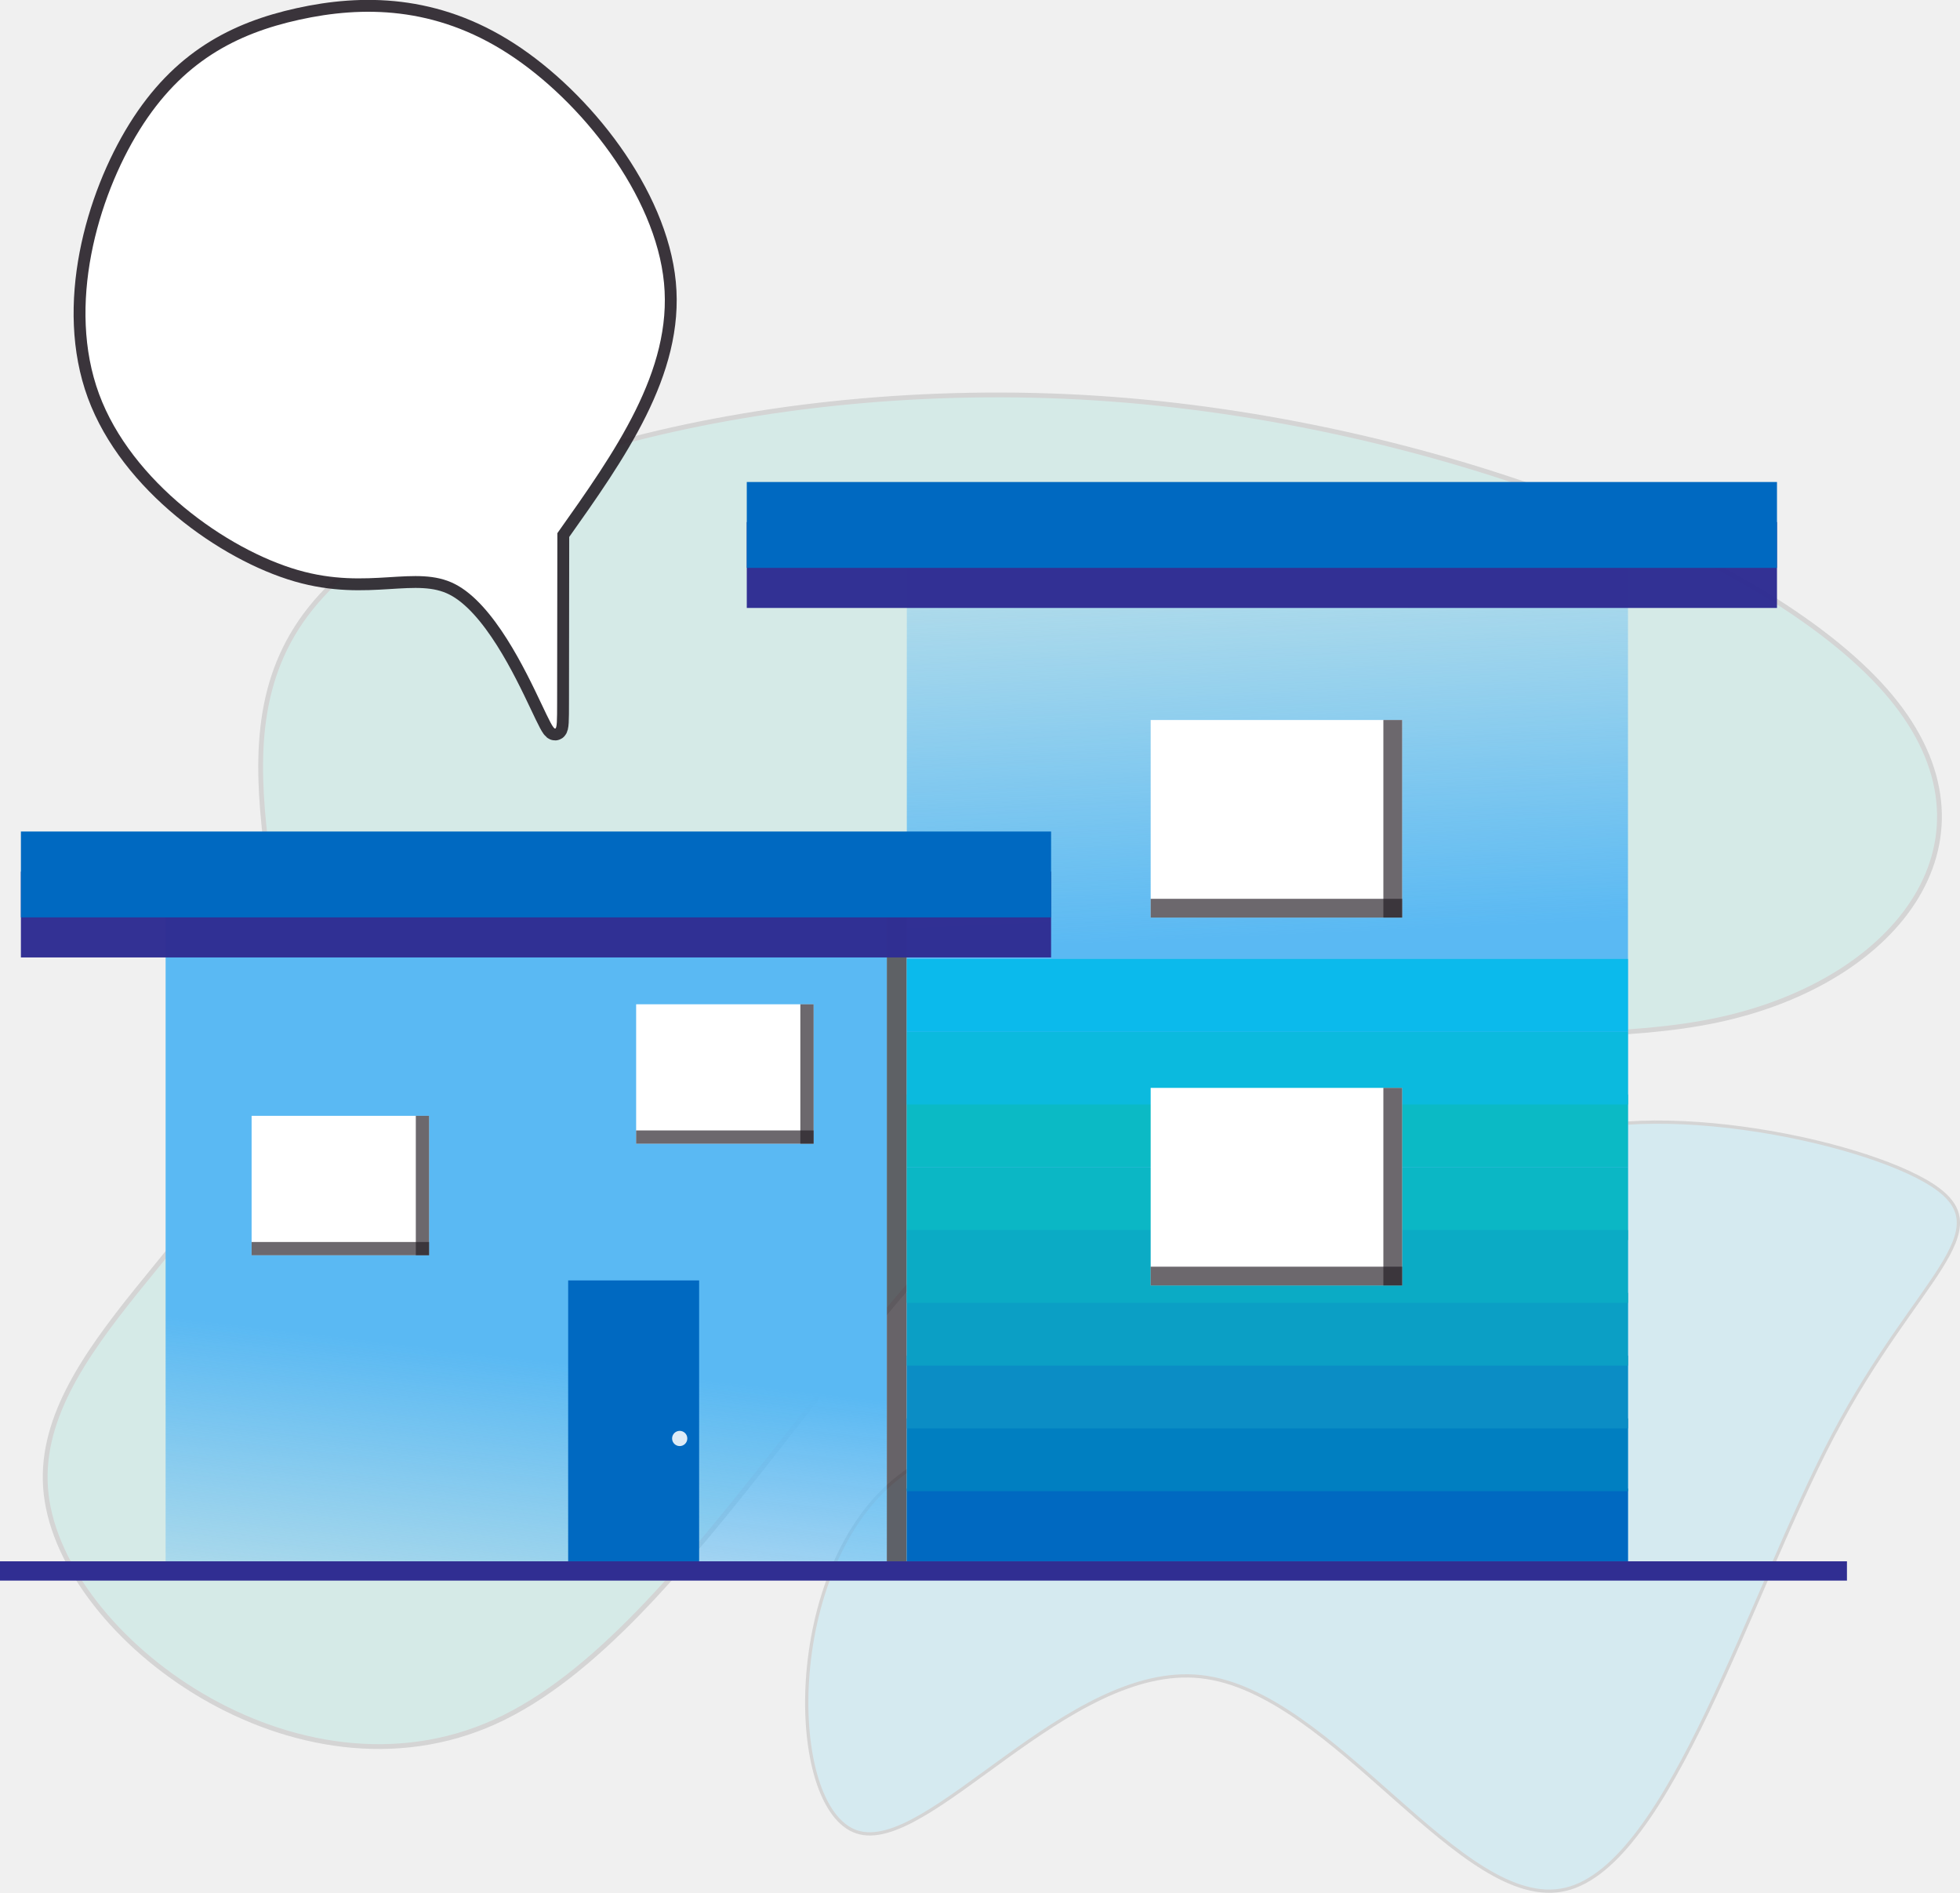
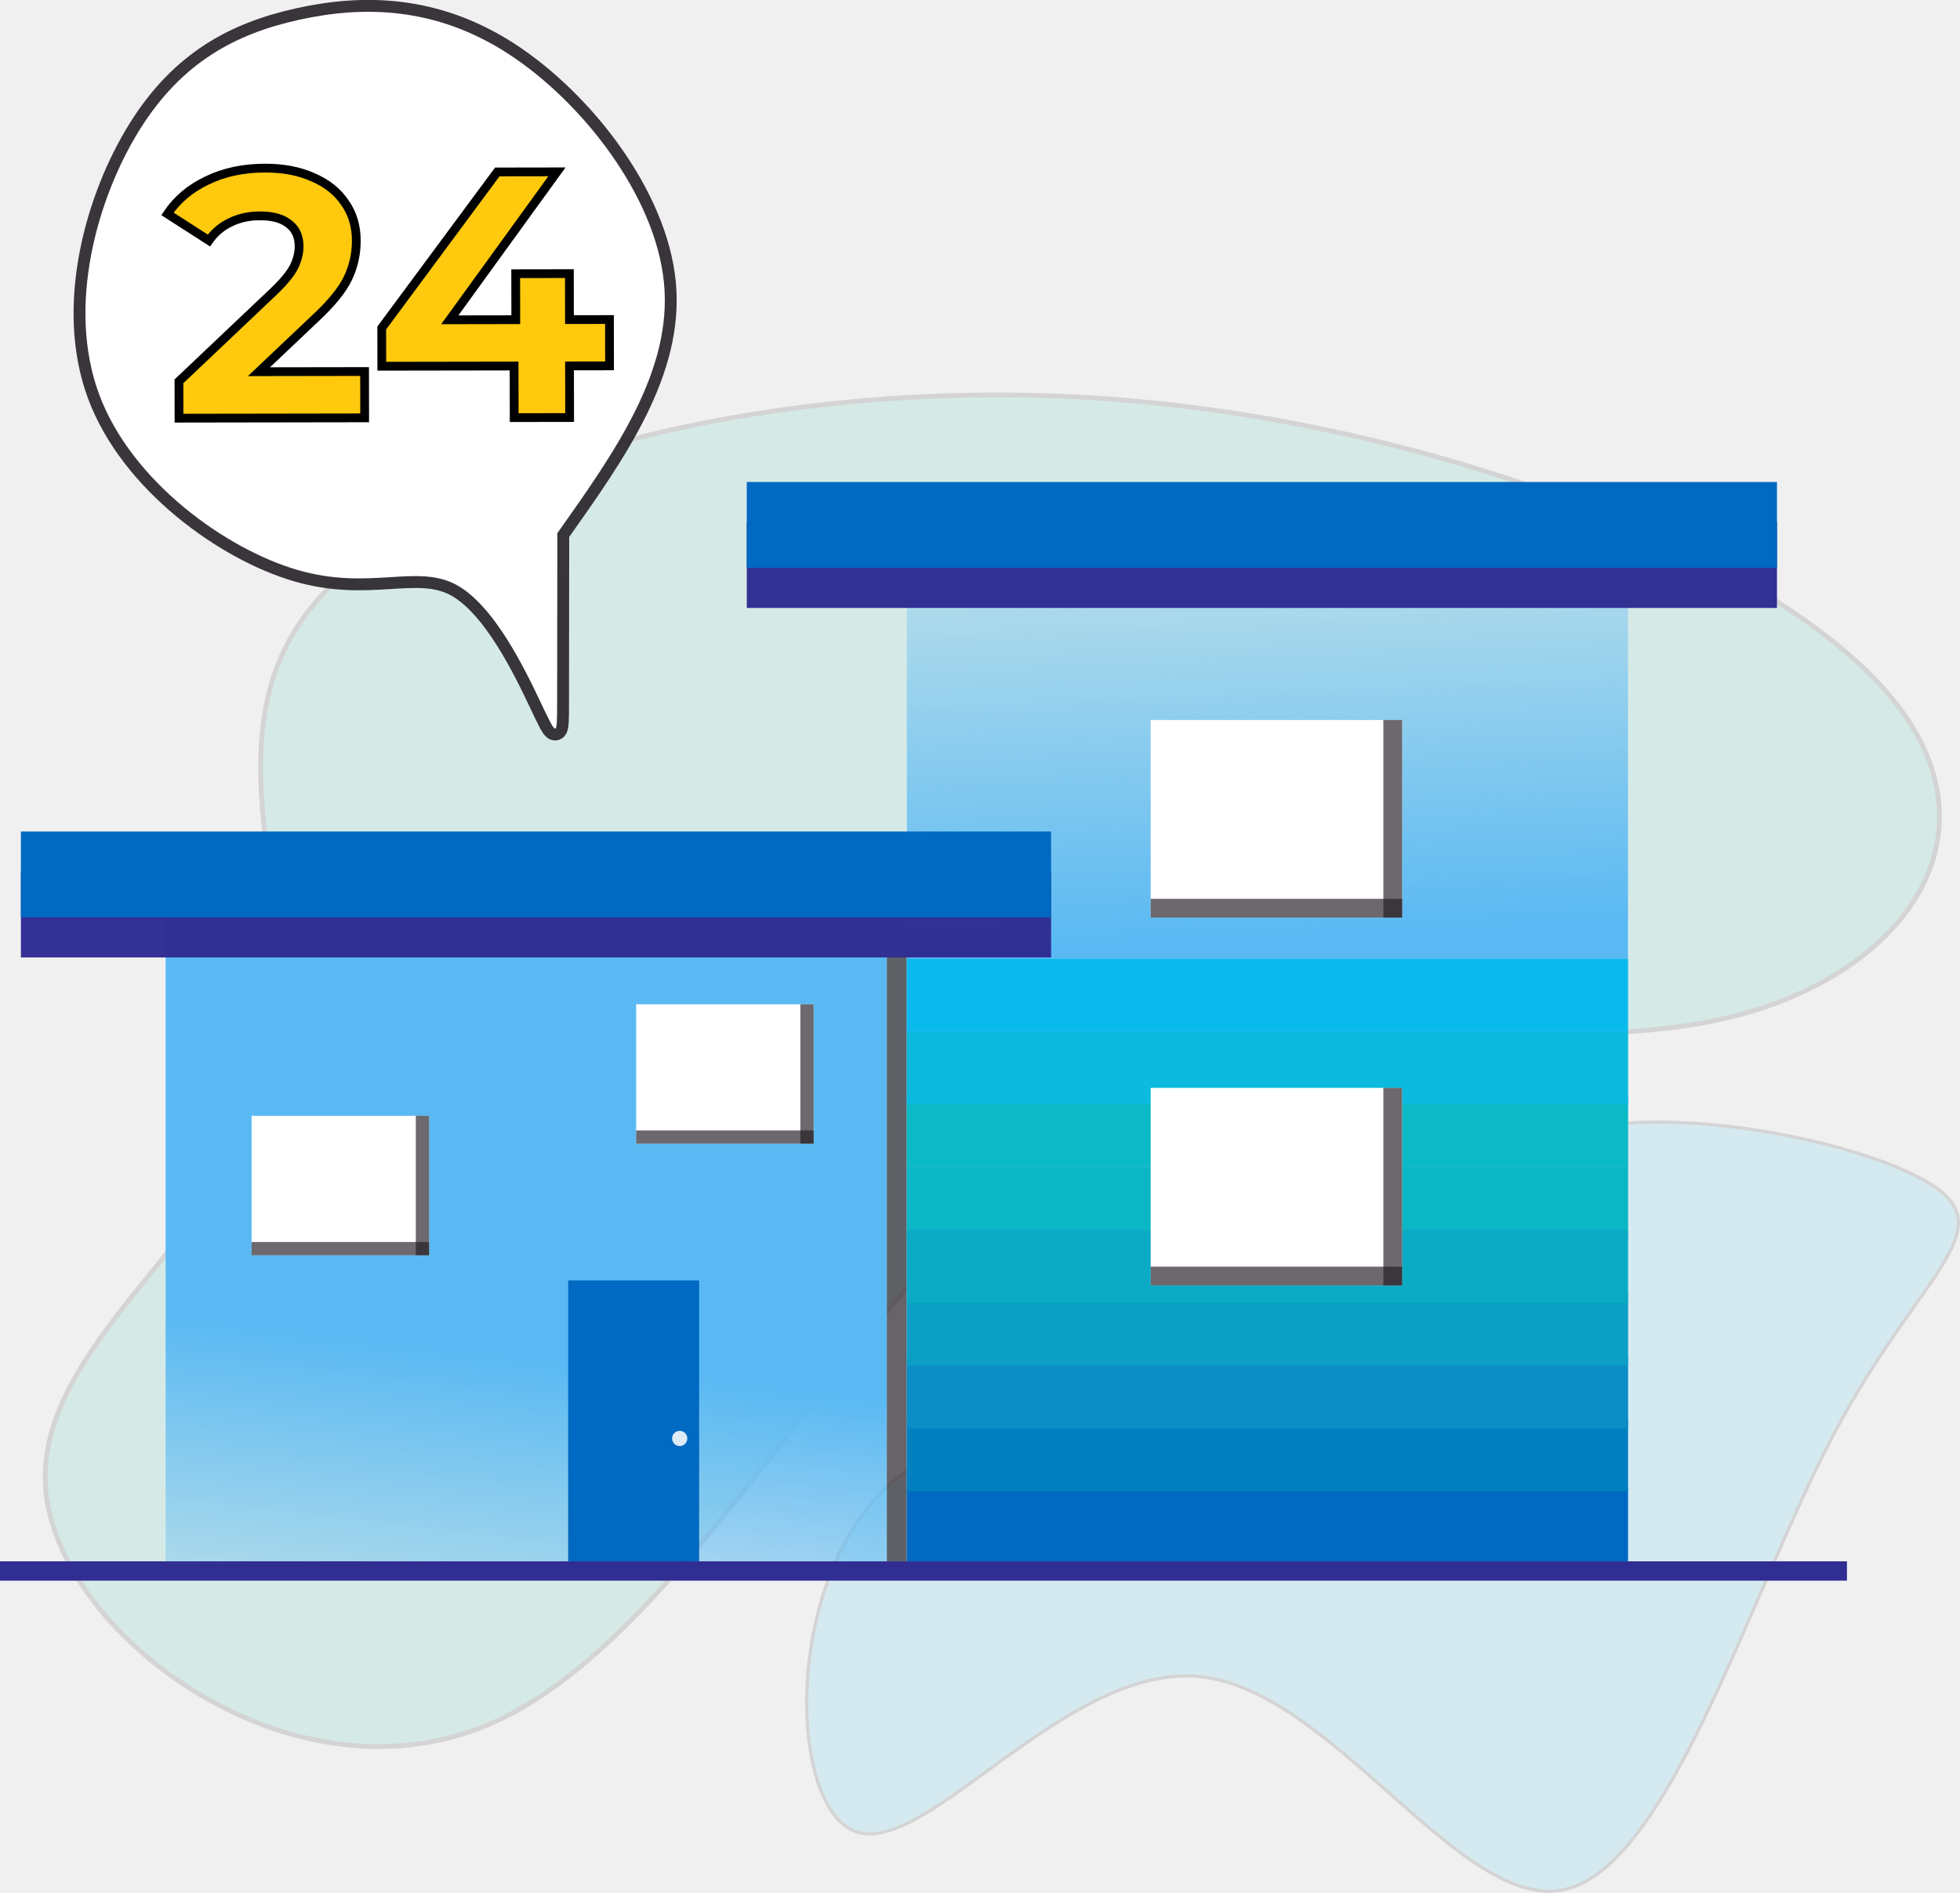
- <svg xmlns="http://www.w3.org/2000/svg" xmlns:xlink="http://www.w3.org/1999/xlink" width="108.485mm" height="104.742mm" viewBox="0 0 108.485 104.742" version="1.1" id="svg4524">
-   <defs id="defs4518">
-     <linearGradient xlink:href="#linearGradient9432" id="linearGradient8750" gradientUnits="userSpaceOnUse" x1="275.844" y1="274.1" x2="273.522" y2="293.858" />
+ <svg xmlns="http://www.w3.org/2000/svg" xmlns:xlink="http://www.w3.org/1999/xlink" width="68.816mm" height="66.442mm" viewBox="0 0 68.816 66.442" version="1.1" id="svg11760">
+   <defs id="defs11754">
+     <linearGradient xlink:href="#linearGradient9432" id="linearGradient9434-3" x1="275.844" y1="274.1" x2="273.522" y2="293.858" gradientUnits="userSpaceOnUse" />
    <linearGradient id="linearGradient9432">
      <stop style="stop-color:#5ab9f3;stop-opacity:1;" offset="0" id="stop9428" />
      <stop style="stop-color:#5ab9f3;stop-opacity:0;" offset="1" id="stop9430" />
    </linearGradient>
-     <linearGradient xlink:href="#linearGradient9432" id="linearGradient8752" gradientUnits="userSpaceOnUse" gradientTransform="translate(101.5208,3.033135)" x1="219.108" y1="249.483" x2="217.973" y2="222.698" />
+     <linearGradient xlink:href="#linearGradient9432" id="linearGradient9670" gradientUnits="userSpaceOnUse" gradientTransform="translate(101.5208,3.033135)" x1="219.108" y1="249.483" x2="217.973" y2="222.698" />
  </defs>
-   <g id="layer1" transform="translate(-51.84618,-90.79259)">
-     <g id="g9468-7-0" transform="matrix(1.047616,0,0,1.047616,-214.5611,-121.9364)">
-       <path id="path9376-6-83" d="m 268.659,260.219 c 2.249,-7.957 -3.809,-17.695 2.051,-25.026 5.86,-7.331 23.638,-12.256 41.504,-11.105 17.866,1.15 35.821,8.375 41.981,15.781 6.16,7.406 0.524,14.994 -9.109,17.064 -9.633,2.07 -23.262,-1.379 -34.395,6.189 -11.133,7.568 -19.768,26.153 -30.252,30.89 -10.484,4.737 -22.815,-4.373 -23.701,-12.017 -0.887,-7.643 9.671,-13.819 11.921,-21.776 z" style="opacity:0.118;fill:#0bbaa3;fill-opacity:1;stroke:#000000;stroke-width:0.253px;stroke-linecap:butt;stroke-linejoin:miter;stroke-opacity:1" />
-       <path id="path9376-2-3-4" d="m 351.161,278.856 c -4.408,8.37 -8.658,22.71 -14.148,24.001 -5.489,1.292 -12.218,-10.464 -19.268,-11.232 -7.05,-0.768 -14.422,9.45 -18.182,8.198 -3.761,-1.251 -3.91,-13.973 2.203,-18.732 6.113,-4.759 18.488,-1.556 23.979,-4.027 5.491,-2.47 4.098,-10.614 9.443,-13.456 5.345,-2.843 17.428,-0.384 21.187,2.046 3.759,2.43 -0.805,4.832 -5.213,13.202 z" style="opacity:0.118;fill:#0bbaec;fill-opacity:1;stroke:#000000;stroke-width:0.172px;stroke-linecap:butt;stroke-linejoin:miter;stroke-opacity:1" />
-       <rect transform="rotate(90)" y="-302.209" x="249.765" height="1.058" width="35.767" id="rect8326-1-8-6-5-4" style="opacity:1;fill:#231d24;fill-opacity:0.667;fill-rule:nonzero;stroke:none;stroke-width:0.077;stroke-linecap:round;stroke-linejoin:round;stroke-miterlimit:1.7;stroke-dasharray:1.842, 0.077;stroke-dashoffset:0;stroke-opacity:1;paint-order:stroke fill markers" />
-       <rect y="247.43" x="263.049" height="38.102" width="38.102" id="rect8198-9-6-4-4" style="opacity:1;fill:url(#linearGradient8750);fill-opacity:1;fill-rule:nonzero;stroke:none;stroke-width:1.521;stroke-linecap:round;stroke-linejoin:round;stroke-miterlimit:1.7;stroke-dasharray:36.495, 1.521;stroke-dashoffset:0;stroke-opacity:1;paint-order:stroke fill markers" />
-       <rect y="270.694" x="284.317" height="14.856" width="6.919" id="rect8198-1-1-7-9-3" style="opacity:1;fill:#0069c1;fill-opacity:1;fill-rule:nonzero;stroke:none;stroke-width:0.405;stroke-linecap:round;stroke-linejoin:round;stroke-miterlimit:1.7;stroke-dasharray:9.711, 0.405;stroke-dashoffset:0;stroke-opacity:1;paint-order:stroke fill markers" />
-       <circle r="0.402" cy="279.043" cx="290.21" id="path8330-2-6-7-0" style="opacity:0.88;fill:#ffffff;fill-opacity:0.984;fill-rule:nonzero;stroke:none;stroke-width:0.754;stroke-linecap:round;stroke-linejoin:round;stroke-miterlimit:1.7;stroke-dasharray:none;stroke-dashoffset:0;stroke-opacity:0.882;paint-order:stroke fill markers" />
-       <rect transform="rotate(-90)" y="287.908" x="-263.472" height="9.376" width="7.364" id="rect8198-1-9-2-9-7-6-80" style="opacity:1;fill:#ffffff;fill-opacity:1;fill-rule:nonzero;stroke:none;stroke-width:0.5;stroke-linecap:round;stroke-linejoin:round;stroke-miterlimit:1.7;stroke-dasharray:none;stroke-dashoffset:0;stroke-opacity:0.984;paint-order:fill markers stroke" />
-       <rect transform="rotate(-90)" y="267.592" x="-269.364" height="9.376" width="7.364" id="rect8198-1-9-4-5-9-6" style="opacity:1;fill:#ffffff;fill-opacity:1;fill-rule:nonzero;stroke:none;stroke-width:0.5;stroke-linecap:round;stroke-linejoin:round;stroke-miterlimit:1.7;stroke-dasharray:none;stroke-dashoffset:0;stroke-opacity:0.984;paint-order:fill markers stroke" />
-       <rect y="268.665" x="267.592" height="0.7" width="9.376" id="rect8326-1-9-4-3-2" style="opacity:1;fill:#231d24;fill-opacity:0.667;fill-rule:nonzero;stroke:none;stroke-width:0.032;stroke-linecap:round;stroke-linejoin:round;stroke-miterlimit:1.7;stroke-dasharray:0.767, 0.032;stroke-dashoffset:0;stroke-opacity:1;paint-order:stroke fill markers" />
-       <rect y="262.772" x="287.908" height="0.7" width="9.376" id="rect8326-1-9-2-3-7-1" style="opacity:1;fill:#231d24;fill-opacity:0.667;fill-rule:nonzero;stroke:none;stroke-width:0.032;stroke-linecap:round;stroke-linejoin:round;stroke-miterlimit:1.7;stroke-dasharray:0.767, 0.032;stroke-dashoffset:0;stroke-opacity:1;paint-order:stroke fill markers" />
-       <rect transform="rotate(90)" y="-297.284" x="256.108" height="0.7" width="7.364" id="rect8326-1-9-1-43-6-9" style="opacity:1;fill:#231d24;fill-opacity:0.667;fill-rule:nonzero;stroke:none;stroke-width:0.028;stroke-linecap:round;stroke-linejoin:round;stroke-miterlimit:1.7;stroke-dasharray:0.68, 0.028;stroke-dashoffset:0;stroke-opacity:1;paint-order:stroke fill markers" />
-       <rect transform="rotate(90)" y="-276.968" x="262" height="0.7" width="7.364" id="rect8326-1-9-1-4-1-8-1" style="opacity:1;fill:#231d24;fill-opacity:0.667;fill-rule:nonzero;stroke:none;stroke-width:0.028;stroke-linecap:round;stroke-linejoin:round;stroke-miterlimit:1.7;stroke-dasharray:0.68, 0.028;stroke-dashoffset:0;stroke-opacity:1;paint-order:stroke fill markers" />
-       <rect y="232.621" x="302.209" height="52.911" width="38.102" id="rect8198-9-6-0-9-9" style="opacity:1;fill:url(#linearGradient8752);fill-opacity:1;fill-rule:nonzero;stroke:none;stroke-width:1.792;stroke-linecap:round;stroke-linejoin:round;stroke-miterlimit:1.7;stroke-dasharray:43.007, 1.792;stroke-dashoffset:0;stroke-opacity:1;paint-order:stroke fill markers" />
-       <rect y="230.637" x="293.754" height="4.536" width="54.429" id="rect8326-1-81-5-5-4-1" style="opacity:1;fill:#302e92;fill-opacity:0.984;fill-rule:nonzero;stroke:none;stroke-width:0.196;stroke-linecap:round;stroke-linejoin:round;stroke-miterlimit:1.7;stroke-dasharray:4.704, 0.196;stroke-dashoffset:0;stroke-opacity:1;paint-order:stroke fill markers" />
-       <rect y="228.52" x="293.754" height="4.536" width="54.429" id="rect8326-1-2-6-4-2" style="opacity:1;fill:#0069c1;fill-opacity:1;fill-rule:nonzero;stroke:none;stroke-width:0.196;stroke-linecap:round;stroke-linejoin:round;stroke-miterlimit:1.7;stroke-dasharray:4.704, 0.196;stroke-dashoffset:0;stroke-opacity:1;paint-order:stroke fill markers" />
-       <rect transform="rotate(-90)" y="315.093" x="-251.528" height="13.287" width="10.436" id="rect8198-1-9-2-9-7-3-7-8" style="opacity:1;fill:#ffffff;fill-opacity:1;fill-rule:nonzero;stroke:none;stroke-width:0.709;stroke-linecap:round;stroke-linejoin:round;stroke-miterlimit:1.7;stroke-dasharray:none;stroke-dashoffset:0;stroke-opacity:0.984;paint-order:fill markers stroke" />
-       <rect y="250.537" x="315.093" height="0.992" width="13.287" id="rect8326-1-9-2-3-5-5-1" style="opacity:1;fill:#231d24;fill-opacity:0.667;fill-rule:nonzero;stroke:none;stroke-width:0.045;stroke-linecap:round;stroke-linejoin:round;stroke-miterlimit:1.7;stroke-dasharray:1.087, 0.045;stroke-dashoffset:0;stroke-opacity:1;paint-order:stroke fill markers" />
-       <rect transform="rotate(90)" y="-328.379" x="241.092" height="0.992" width="10.436" id="rect8326-1-9-1-43-5-6-6" style="opacity:1;fill:#231d24;fill-opacity:0.667;fill-rule:nonzero;stroke:none;stroke-width:0.04;stroke-linecap:round;stroke-linejoin:round;stroke-miterlimit:1.7;stroke-dasharray:0.963, 0.04;stroke-dashoffset:0;stroke-opacity:1;paint-order:stroke fill markers" />
-       <rect y="249.098" x="255.403" height="4.536" width="54.429" id="rect8326-1-81-5-52-9" style="opacity:1;fill:#302e92;fill-opacity:0.984;fill-rule:nonzero;stroke:none;stroke-width:0.196;stroke-linecap:round;stroke-linejoin:round;stroke-miterlimit:1.7;stroke-dasharray:4.704, 0.196;stroke-dashoffset:0;stroke-opacity:1;paint-order:stroke fill markers" />
-       <rect y="246.982" x="255.403" height="4.536" width="54.429" id="rect8326-1-2-7-9" style="opacity:1;fill:#0069c1;fill-opacity:1;fill-rule:nonzero;stroke:none;stroke-width:0.196;stroke-linecap:round;stroke-linejoin:round;stroke-miterlimit:1.7;stroke-dasharray:4.704, 0.196;stroke-dashoffset:0;stroke-opacity:1;paint-order:stroke fill markers" />
-       <rect y="281.687" x="302.209" height="3.845" width="38.102" id="rect8198-9-6-0-6-1-3" style="opacity:1;fill:#0069c1;fill-opacity:1;fill-rule:nonzero;stroke:none;stroke-width:0.483;stroke-linecap:round;stroke-linejoin:round;stroke-miterlimit:1.7;stroke-dasharray:11.594, 0.483;stroke-dashoffset:0;stroke-opacity:1;paint-order:stroke fill markers" />
-       <rect y="277.983" x="302.209" height="3.845" width="38.102" id="rect8198-9-6-0-6-9-8-5" style="opacity:1;fill:#007fc1;fill-opacity:1;fill-rule:nonzero;stroke:none;stroke-width:0.483;stroke-linecap:round;stroke-linejoin:round;stroke-miterlimit:1.7;stroke-dasharray:11.594, 0.483;stroke-dashoffset:0;stroke-opacity:1;paint-order:stroke fill markers" />
-       <rect y="274.667" x="302.209" height="3.845" width="38.102" id="rect8198-9-6-0-6-9-1-3-7" style="opacity:1;fill:#0b8dc5;fill-opacity:1;fill-rule:nonzero;stroke:none;stroke-width:0.483;stroke-linecap:round;stroke-linejoin:round;stroke-miterlimit:1.7;stroke-dasharray:11.594, 0.483;stroke-dashoffset:0;stroke-opacity:1;paint-order:stroke fill markers" />
-       <rect y="271.351" x="302.209" height="3.845" width="38.102" id="rect8198-9-6-0-6-9-1-9-7-9" style="opacity:1;fill:#0b9fc5;fill-opacity:1;fill-rule:nonzero;stroke:none;stroke-width:0.483;stroke-linecap:round;stroke-linejoin:round;stroke-miterlimit:1.7;stroke-dasharray:11.594, 0.483;stroke-dashoffset:0;stroke-opacity:1;paint-order:stroke fill markers" />
-       <rect y="264.719" x="302.209" height="3.845" width="38.102" id="rect8198-9-6-0-6-9-1-9-9-26-2-5" style="opacity:1;fill:#0bb7c5;fill-opacity:1;fill-rule:nonzero;stroke:none;stroke-width:0.483;stroke-linecap:round;stroke-linejoin:round;stroke-miterlimit:1.7;stroke-dasharray:11.594, 0.483;stroke-dashoffset:0;stroke-opacity:1;paint-order:stroke fill markers" />
-       <rect y="268.035" x="302.209" height="3.845" width="38.102" id="rect8198-9-6-0-6-9-1-9-9-8-3" style="opacity:1;fill:#0babc5;fill-opacity:1;fill-rule:nonzero;stroke:none;stroke-width:0.483;stroke-linecap:round;stroke-linejoin:round;stroke-miterlimit:1.7;stroke-dasharray:11.594, 0.483;stroke-dashoffset:0;stroke-opacity:1;paint-order:stroke fill markers" />
-       <rect y="260.873" x="302.209" height="3.845" width="38.102" id="rect8198-9-6-0-6-9-1-9-9-2-5-2" style="opacity:1;fill:#0bbac5;fill-opacity:1;fill-rule:nonzero;stroke:none;stroke-width:0.483;stroke-linecap:round;stroke-linejoin:round;stroke-miterlimit:1.7;stroke-dasharray:11.594, 0.483;stroke-dashoffset:0;stroke-opacity:1;paint-order:stroke fill markers" />
-       <rect y="257.557" x="302.209" height="3.845" width="38.102" id="rect8198-9-6-0-6-9-1-9-9-2-6-8-1" style="opacity:1;fill:#0bbade;fill-opacity:1;fill-rule:nonzero;stroke:none;stroke-width:0.483;stroke-linecap:round;stroke-linejoin:round;stroke-miterlimit:1.7;stroke-dasharray:11.594, 0.483;stroke-dashoffset:0;stroke-opacity:1;paint-order:stroke fill markers" />
-       <rect transform="rotate(-90)" y="315.093" x="-270.96" height="13.287" width="10.436" id="rect8198-1-9-2-9-7-3-4-0-6" style="opacity:1;fill:#ffffff;fill-opacity:1;fill-rule:nonzero;stroke:none;stroke-width:0.709;stroke-linecap:round;stroke-linejoin:round;stroke-miterlimit:1.7;stroke-dasharray:none;stroke-dashoffset:0;stroke-opacity:0.984;paint-order:fill markers stroke" />
-       <rect y="269.969" x="315.093" height="0.992" width="13.287" id="rect8326-1-9-2-3-5-7-9-4" style="opacity:1;fill:#231d24;fill-opacity:0.667;fill-rule:nonzero;stroke:none;stroke-width:0.045;stroke-linecap:round;stroke-linejoin:round;stroke-miterlimit:1.7;stroke-dasharray:1.087, 0.045;stroke-dashoffset:0;stroke-opacity:1;paint-order:stroke fill markers" />
-       <rect transform="rotate(90)" y="-328.379" x="260.524" height="0.992" width="10.436" id="rect8326-1-9-1-43-5-1-3-6" style="opacity:1;fill:#231d24;fill-opacity:0.667;fill-rule:nonzero;stroke:none;stroke-width:0.04;stroke-linecap:round;stroke-linejoin:round;stroke-miterlimit:1.7;stroke-dasharray:0.963, 0.04;stroke-dashoffset:0;stroke-opacity:1;paint-order:stroke fill markers" />
-       <rect y="253.712" x="302.209" height="3.845" width="38.102" id="rect8198-9-6-0-6-9-1-9-9-2-6-2-8-5" style="opacity:1;fill:#0bbaec;fill-opacity:1;fill-rule:nonzero;stroke:none;stroke-width:0.483;stroke-linecap:round;stroke-linejoin:round;stroke-miterlimit:1.7;stroke-dasharray:11.594, 0.483;stroke-dashoffset:0;stroke-opacity:1;paint-order:stroke fill markers" />
+   <g id="layer1" transform="translate(-30.60385,-126.9518)">
+     <g id="g9468-7" transform="matrix(0.6645391,0,0,0.6645391,-138.3875,-7.98966)">
+       <path id="path9376-6" d="m 268.659,260.219 c 2.249,-7.957 -3.809,-17.695 2.051,-25.026 5.86,-7.331 23.638,-12.256 41.504,-11.105 17.866,1.15 35.821,8.375 41.981,15.781 6.16,7.406 0.524,14.994 -9.109,17.064 -9.633,2.07 -23.262,-1.379 -34.395,6.189 -11.133,7.568 -19.768,26.153 -30.252,30.89 -10.484,4.737 -22.815,-4.373 -23.701,-12.017 -0.887,-7.643 9.671,-13.819 11.921,-21.776 z" style="opacity:0.118;fill:#0bbaa3;fill-opacity:1;stroke:#000000;stroke-width:0.253px;stroke-linecap:butt;stroke-linejoin:miter;stroke-opacity:1" />
+       <path id="path9376-2-3" d="m 351.161,278.856 c -4.408,8.37 -8.658,22.71 -14.148,24.001 -5.489,1.292 -12.218,-10.464 -19.268,-11.232 -7.05,-0.768 -14.422,9.45 -18.182,8.198 -3.761,-1.251 -3.91,-13.973 2.203,-18.732 6.113,-4.759 18.488,-1.556 23.979,-4.027 5.491,-2.47 4.098,-10.614 9.443,-13.456 5.345,-2.843 17.428,-0.384 21.187,2.046 3.759,2.43 -0.805,4.832 -5.213,13.202 z" style="opacity:0.118;fill:#0bbaec;fill-opacity:1;stroke:#000000;stroke-width:0.172px;stroke-linecap:butt;stroke-linejoin:miter;stroke-opacity:1" />
+       <rect transform="rotate(90)" y="-302.209" x="249.765" height="1.058" width="35.767" id="rect8326-1-8-6-5" style="opacity:1;fill:#231d24;fill-opacity:0.667;fill-rule:nonzero;stroke:none;stroke-width:0.077;stroke-linecap:round;stroke-linejoin:round;stroke-miterlimit:1.7;stroke-dasharray:1.842, 0.077;stroke-dashoffset:0;stroke-opacity:1;paint-order:stroke fill markers" />
+       <rect y="247.43" x="263.049" height="38.102" width="38.102" id="rect8198-9-6-4" style="opacity:1;fill:url(#linearGradient9434-3);fill-opacity:1;fill-rule:nonzero;stroke:none;stroke-width:1.521;stroke-linecap:round;stroke-linejoin:round;stroke-miterlimit:1.7;stroke-dasharray:36.495, 1.521;stroke-dashoffset:0;stroke-opacity:1;paint-order:stroke fill markers" />
+       <rect y="270.694" x="284.317" height="14.856" width="6.919" id="rect8198-1-1-7-9" style="opacity:1;fill:#0069c1;fill-opacity:1;fill-rule:nonzero;stroke:none;stroke-width:0.405;stroke-linecap:round;stroke-linejoin:round;stroke-miterlimit:1.7;stroke-dasharray:9.711, 0.405;stroke-dashoffset:0;stroke-opacity:1;paint-order:stroke fill markers" />
+       <circle r="0.402" cy="279.043" cx="290.21" id="path8330-2-6-7" style="opacity:0.88;fill:#ffffff;fill-opacity:0.984;fill-rule:nonzero;stroke:none;stroke-width:0.754;stroke-linecap:round;stroke-linejoin:round;stroke-miterlimit:1.7;stroke-dasharray:none;stroke-dashoffset:0;stroke-opacity:0.882;paint-order:stroke fill markers" />
+       <rect transform="rotate(-90)" y="287.908" x="-263.472" height="9.376" width="7.364" id="rect8198-1-9-2-9-7-6" style="opacity:1;fill:#ffffff;fill-opacity:1;fill-rule:nonzero;stroke:none;stroke-width:0.5;stroke-linecap:round;stroke-linejoin:round;stroke-miterlimit:1.7;stroke-dasharray:none;stroke-dashoffset:0;stroke-opacity:0.984;paint-order:fill markers stroke" />
+       <rect transform="rotate(-90)" y="267.592" x="-269.364" height="9.376" width="7.364" id="rect8198-1-9-4-5-9" style="opacity:1;fill:#ffffff;fill-opacity:1;fill-rule:nonzero;stroke:none;stroke-width:0.5;stroke-linecap:round;stroke-linejoin:round;stroke-miterlimit:1.7;stroke-dasharray:none;stroke-dashoffset:0;stroke-opacity:0.984;paint-order:fill markers stroke" />
+       <rect y="268.665" x="267.592" height="0.7" width="9.376" id="rect8326-1-9-4-3" style="opacity:1;fill:#231d24;fill-opacity:0.667;fill-rule:nonzero;stroke:none;stroke-width:0.032;stroke-linecap:round;stroke-linejoin:round;stroke-miterlimit:1.7;stroke-dasharray:0.767, 0.032;stroke-dashoffset:0;stroke-opacity:1;paint-order:stroke fill markers" />
+       <rect y="262.772" x="287.908" height="0.7" width="9.376" id="rect8326-1-9-2-3-7" style="opacity:1;fill:#231d24;fill-opacity:0.667;fill-rule:nonzero;stroke:none;stroke-width:0.032;stroke-linecap:round;stroke-linejoin:round;stroke-miterlimit:1.7;stroke-dasharray:0.767, 0.032;stroke-dashoffset:0;stroke-opacity:1;paint-order:stroke fill markers" />
+       <rect transform="rotate(90)" y="-297.284" x="256.108" height="0.7" width="7.364" id="rect8326-1-9-1-43-6" style="opacity:1;fill:#231d24;fill-opacity:0.667;fill-rule:nonzero;stroke:none;stroke-width:0.028;stroke-linecap:round;stroke-linejoin:round;stroke-miterlimit:1.7;stroke-dasharray:0.68, 0.028;stroke-dashoffset:0;stroke-opacity:1;paint-order:stroke fill markers" />
+       <rect transform="rotate(90)" y="-276.968" x="262" height="0.7" width="7.364" id="rect8326-1-9-1-4-1-8" style="opacity:1;fill:#231d24;fill-opacity:0.667;fill-rule:nonzero;stroke:none;stroke-width:0.028;stroke-linecap:round;stroke-linejoin:round;stroke-miterlimit:1.7;stroke-dasharray:0.68, 0.028;stroke-dashoffset:0;stroke-opacity:1;paint-order:stroke fill markers" />
+       <rect y="232.621" x="302.209" height="52.911" width="38.102" id="rect8198-9-6-0-9" style="opacity:1;fill:url(#linearGradient9670);fill-opacity:1;fill-rule:nonzero;stroke:none;stroke-width:1.792;stroke-linecap:round;stroke-linejoin:round;stroke-miterlimit:1.7;stroke-dasharray:43.007, 1.792;stroke-dashoffset:0;stroke-opacity:1;paint-order:stroke fill markers" />
+       <rect y="230.637" x="293.754" height="4.536" width="54.429" id="rect8326-1-81-5-5-4" style="opacity:1;fill:#302e92;fill-opacity:0.984;fill-rule:nonzero;stroke:none;stroke-width:0.196;stroke-linecap:round;stroke-linejoin:round;stroke-miterlimit:1.7;stroke-dasharray:4.704, 0.196;stroke-dashoffset:0;stroke-opacity:1;paint-order:stroke fill markers" />
+       <rect y="228.52" x="293.754" height="4.536" width="54.429" id="rect8326-1-2-6-4" style="opacity:1;fill:#0069c1;fill-opacity:1;fill-rule:nonzero;stroke:none;stroke-width:0.196;stroke-linecap:round;stroke-linejoin:round;stroke-miterlimit:1.7;stroke-dasharray:4.704, 0.196;stroke-dashoffset:0;stroke-opacity:1;paint-order:stroke fill markers" />
+       <rect transform="rotate(-90)" y="315.093" x="-251.528" height="13.287" width="10.436" id="rect8198-1-9-2-9-7-3-7" style="opacity:1;fill:#ffffff;fill-opacity:1;fill-rule:nonzero;stroke:none;stroke-width:0.709;stroke-linecap:round;stroke-linejoin:round;stroke-miterlimit:1.7;stroke-dasharray:none;stroke-dashoffset:0;stroke-opacity:0.984;paint-order:fill markers stroke" />
+       <rect y="250.537" x="315.093" height="0.992" width="13.287" id="rect8326-1-9-2-3-5-5" style="opacity:1;fill:#231d24;fill-opacity:0.667;fill-rule:nonzero;stroke:none;stroke-width:0.045;stroke-linecap:round;stroke-linejoin:round;stroke-miterlimit:1.7;stroke-dasharray:1.087, 0.045;stroke-dashoffset:0;stroke-opacity:1;paint-order:stroke fill markers" />
+       <rect transform="rotate(90)" y="-328.379" x="241.092" height="0.992" width="10.436" id="rect8326-1-9-1-43-5-6" style="opacity:1;fill:#231d24;fill-opacity:0.667;fill-rule:nonzero;stroke:none;stroke-width:0.04;stroke-linecap:round;stroke-linejoin:round;stroke-miterlimit:1.7;stroke-dasharray:0.963, 0.04;stroke-dashoffset:0;stroke-opacity:1;paint-order:stroke fill markers" />
+       <rect y="249.098" x="255.403" height="4.536" width="54.429" id="rect8326-1-81-5-52" style="opacity:1;fill:#302e92;fill-opacity:0.984;fill-rule:nonzero;stroke:none;stroke-width:0.196;stroke-linecap:round;stroke-linejoin:round;stroke-miterlimit:1.7;stroke-dasharray:4.704, 0.196;stroke-dashoffset:0;stroke-opacity:1;paint-order:stroke fill markers" />
+       <rect y="246.982" x="255.403" height="4.536" width="54.429" id="rect8326-1-2-7" style="opacity:1;fill:#0069c1;fill-opacity:1;fill-rule:nonzero;stroke:none;stroke-width:0.196;stroke-linecap:round;stroke-linejoin:round;stroke-miterlimit:1.7;stroke-dasharray:4.704, 0.196;stroke-dashoffset:0;stroke-opacity:1;paint-order:stroke fill markers" />
+       <rect y="281.687" x="302.209" height="3.845" width="38.102" id="rect8198-9-6-0-6-1" style="opacity:1;fill:#0069c1;fill-opacity:1;fill-rule:nonzero;stroke:none;stroke-width:0.483;stroke-linecap:round;stroke-linejoin:round;stroke-miterlimit:1.7;stroke-dasharray:11.594, 0.483;stroke-dashoffset:0;stroke-opacity:1;paint-order:stroke fill markers" />
+       <rect y="277.983" x="302.209" height="3.845" width="38.102" id="rect8198-9-6-0-6-9-8" style="opacity:1;fill:#007fc1;fill-opacity:1;fill-rule:nonzero;stroke:none;stroke-width:0.483;stroke-linecap:round;stroke-linejoin:round;stroke-miterlimit:1.7;stroke-dasharray:11.594, 0.483;stroke-dashoffset:0;stroke-opacity:1;paint-order:stroke fill markers" />
+       <rect y="274.667" x="302.209" height="3.845" width="38.102" id="rect8198-9-6-0-6-9-1-3" style="opacity:1;fill:#0b8dc5;fill-opacity:1;fill-rule:nonzero;stroke:none;stroke-width:0.483;stroke-linecap:round;stroke-linejoin:round;stroke-miterlimit:1.7;stroke-dasharray:11.594, 0.483;stroke-dashoffset:0;stroke-opacity:1;paint-order:stroke fill markers" />
+       <rect y="271.351" x="302.209" height="3.845" width="38.102" id="rect8198-9-6-0-6-9-1-9-7" style="opacity:1;fill:#0b9fc5;fill-opacity:1;fill-rule:nonzero;stroke:none;stroke-width:0.483;stroke-linecap:round;stroke-linejoin:round;stroke-miterlimit:1.7;stroke-dasharray:11.594, 0.483;stroke-dashoffset:0;stroke-opacity:1;paint-order:stroke fill markers" />
+       <rect y="264.719" x="302.209" height="3.845" width="38.102" id="rect8198-9-6-0-6-9-1-9-9-26-2" style="opacity:1;fill:#0bb7c5;fill-opacity:1;fill-rule:nonzero;stroke:none;stroke-width:0.483;stroke-linecap:round;stroke-linejoin:round;stroke-miterlimit:1.7;stroke-dasharray:11.594, 0.483;stroke-dashoffset:0;stroke-opacity:1;paint-order:stroke fill markers" />
+       <rect y="268.035" x="302.209" height="3.845" width="38.102" id="rect8198-9-6-0-6-9-1-9-9-8" style="opacity:1;fill:#0babc5;fill-opacity:1;fill-rule:nonzero;stroke:none;stroke-width:0.483;stroke-linecap:round;stroke-linejoin:round;stroke-miterlimit:1.7;stroke-dasharray:11.594, 0.483;stroke-dashoffset:0;stroke-opacity:1;paint-order:stroke fill markers" />
+       <rect y="260.873" x="302.209" height="3.845" width="38.102" id="rect8198-9-6-0-6-9-1-9-9-2-5" style="opacity:1;fill:#0bbac5;fill-opacity:1;fill-rule:nonzero;stroke:none;stroke-width:0.483;stroke-linecap:round;stroke-linejoin:round;stroke-miterlimit:1.7;stroke-dasharray:11.594, 0.483;stroke-dashoffset:0;stroke-opacity:1;paint-order:stroke fill markers" />
+       <rect y="257.557" x="302.209" height="3.845" width="38.102" id="rect8198-9-6-0-6-9-1-9-9-2-6-8" style="opacity:1;fill:#0bbade;fill-opacity:1;fill-rule:nonzero;stroke:none;stroke-width:0.483;stroke-linecap:round;stroke-linejoin:round;stroke-miterlimit:1.7;stroke-dasharray:11.594, 0.483;stroke-dashoffset:0;stroke-opacity:1;paint-order:stroke fill markers" />
+       <rect transform="rotate(-90)" y="315.093" x="-270.96" height="13.287" width="10.436" id="rect8198-1-9-2-9-7-3-4-0" style="opacity:1;fill:#ffffff;fill-opacity:1;fill-rule:nonzero;stroke:none;stroke-width:0.709;stroke-linecap:round;stroke-linejoin:round;stroke-miterlimit:1.7;stroke-dasharray:none;stroke-dashoffset:0;stroke-opacity:0.984;paint-order:fill markers stroke" />
+       <rect y="269.969" x="315.093" height="0.992" width="13.287" id="rect8326-1-9-2-3-5-7-9" style="opacity:1;fill:#231d24;fill-opacity:0.667;fill-rule:nonzero;stroke:none;stroke-width:0.045;stroke-linecap:round;stroke-linejoin:round;stroke-miterlimit:1.7;stroke-dasharray:1.087, 0.045;stroke-dashoffset:0;stroke-opacity:1;paint-order:stroke fill markers" />
+       <rect transform="rotate(90)" y="-328.379" x="260.524" height="0.992" width="10.436" id="rect8326-1-9-1-43-5-1-3" style="opacity:1;fill:#231d24;fill-opacity:0.667;fill-rule:nonzero;stroke:none;stroke-width:0.04;stroke-linecap:round;stroke-linejoin:round;stroke-miterlimit:1.7;stroke-dasharray:0.963, 0.04;stroke-dashoffset:0;stroke-opacity:1;paint-order:stroke fill markers" />
+       <rect y="253.712" x="302.209" height="3.845" width="38.102" id="rect8198-9-6-0-6-9-1-9-9-2-6-2-8" style="opacity:1;fill:#0bbaec;fill-opacity:1;fill-rule:nonzero;stroke:none;stroke-width:0.483;stroke-linecap:round;stroke-linejoin:round;stroke-miterlimit:1.7;stroke-dasharray:11.594, 0.483;stroke-dashoffset:0;stroke-opacity:1;paint-order:stroke fill markers" />
    </g>
-     <path style="fill:#ffffff;fill-opacity:1;stroke:#221c24;stroke-width:1.313;stroke-linecap:butt;stroke-linejoin:miter;stroke-miterlimit:1.7;stroke-dasharray:none;stroke-dashoffset:0;stroke-opacity:0.882;paint-order:stroke fill markers" d="m 82.683,129.695 c 0.003,-1.88 0.008,-5.638 0.013,-9.398 3.185,-4.493 6.371,-8.988 5.903,-13.845 -0.468,-4.856 -4.585,-10.077 -8.64,-12.697 -4.055,-2.62 -8.049,-2.641 -11.546,-1.871 -3.497,0.77 -6.497,2.33 -8.843,6.099 -2.346,3.769 -4.036,9.748 -2.242,14.611 1.794,4.863 7.074,8.607 11.008,9.744 3.935,1.137 6.52,-0.332 8.687,0.773 2.166,1.104 3.913,4.783 4.786,6.623 0.873,1.84 0.871,1.84 0.874,-0.04 z" id="path6979-5-4-6-9-1" />
-     <rect style="opacity:1;fill:#302e92;fill-opacity:1;fill-rule:nonzero;stroke:none;stroke-width:0.13;stroke-linecap:round;stroke-linejoin:round;stroke-miterlimit:1.7;stroke-dasharray:3.129, 0.13;stroke-dashoffset:0;stroke-opacity:1;paint-order:stroke fill markers" id="rect8326-1-81-7-4-7" width="102.228" height="1.068" x="51.846" y="177.191" />
-     <flowRoot xml:space="preserve" id="flowRoot8458-4-1-9-3-8-0" style="font-style:normal;font-variant:normal;font-weight:bold;font-stretch:normal;font-size:40px;line-height:1.25;font-family:'Montserrat Alternates';-inkscape-font-specification:'Montserrat Alternates, Bold';font-variant-ligatures:normal;font-variant-caps:normal;font-variant-numeric:normal;font-feature-settings:normal;text-align:start;letter-spacing:0px;word-spacing:0px;writing-mode:lr-tb;text-anchor:start;fill:#ffc90e;fill-opacity:1;stroke:#000000;stroke-opacity:1" transform="matrix(0.4855889,-7.8456832e-4,7.8456832e-4,0.4855889,-38.46369,-120.3758)">
-       <flowRegion id="flowRegion8460-5-9-2-9-1-3" style="font-style:normal;font-variant:normal;font-weight:bold;font-stretch:normal;font-size:40px;font-family:'Montserrat Alternates';-inkscape-font-specification:'Montserrat Alternates, Bold';font-variant-ligatures:normal;font-variant-caps:normal;font-variant-numeric:normal;font-feature-settings:normal;text-align:start;writing-mode:lr-tb;text-anchor:start;fill:#ffc90e;fill-opacity:1;stroke:#000000;stroke-opacity:1">
-         <rect id="rect8462-1-1-2-8-6-2" width="74.286" height="75.714" x="204.286" y="446.091" style="font-style:normal;font-variant:normal;font-weight:bold;font-stretch:normal;font-size:40px;font-family:'Montserrat Alternates';-inkscape-font-specification:'Montserrat Alternates, Bold';font-variant-ligatures:normal;font-variant-caps:normal;font-variant-numeric:normal;font-feature-settings:normal;text-align:start;writing-mode:lr-tb;text-anchor:start;fill:#ffc90e;fill-opacity:1;stroke:#000000;stroke-opacity:1" />
-       </flowRegion>
-       <flowPara id="flowPara8464-6-2-0-4-3-6" style="fill:#ffc90e;fill-opacity:1;stroke:#000000;stroke-opacity:1">24</flowPara>
-     </flowRoot>
+     <path style="fill:#ffffff;fill-opacity:1;stroke:#221c24;stroke-width:0.833;stroke-linecap:butt;stroke-linejoin:miter;stroke-miterlimit:1.7;stroke-dasharray:none;stroke-dashoffset:0;stroke-opacity:0.882;paint-order:stroke fill markers" d="m 50.165,151.629 c 0.002,-1.193 0.004,-3.577 0.007,-5.961 2.02,-2.85 4.041,-5.702 3.745,-8.782 -0.297,-3.081 -2.909,-6.392 -5.481,-8.054 -2.572,-1.662 -5.106,-1.675 -7.324,-1.187 -2.218,0.488 -4.121,1.478 -5.61,3.869 -1.488,2.391 -2.56,6.184 -1.422,9.268 1.138,3.085 4.487,5.46 6.983,6.181 2.496,0.721 4.136,-0.21 5.51,0.49 1.374,0.7 2.482,3.034 3.036,4.201 0.554,1.167 0.554,1.167 0.555,-0.025 z" id="path6979-5-4-6-9" />
+     <rect style="opacity:1;fill:#302e92;fill-opacity:1;fill-rule:nonzero;stroke:none;stroke-width:0.083;stroke-linecap:round;stroke-linejoin:round;stroke-miterlimit:1.7;stroke-dasharray:1.985, 0.083;stroke-dashoffset:0;stroke-opacity:1;paint-order:stroke fill markers" id="rect8326-1-81-7-4" width="64.847" height="0.678" x="30.604" y="181.758" />
+     <g aria-label="24" transform="matrix(0.308026,-4.976786e-4,4.976786e-4,0.308026,-26.68277,-6.99967)" style="font-style:normal;font-variant:normal;font-weight:bold;font-stretch:normal;font-size:40px;line-height:1.25;font-family:'Montserrat Alternates';-inkscape-font-specification:'Montserrat Alternates, Bold';font-variant-ligatures:normal;font-variant-caps:normal;font-variant-numeric:normal;font-feature-settings:normal;text-align:start;letter-spacing:0px;word-spacing:0px;writing-mode:lr-tb;text-anchor:start;fill:#ffc90e;fill-opacity:1;stroke:#000000;stroke-opacity:1" id="flowRoot8458-4-1-9-3-8">
+       <path d="m 226.765,477.576 v 5.28 h -21.16 v -4.2 l 10.8,-10.2 q 1.72,-1.64 2.32,-2.8 0.6,-1.2 0.6,-2.36 0,-1.68 -1.16,-2.56 -1.12,-0.92 -3.32,-0.92 -1.84,0 -3.32,0.72 -1.48,0.68 -2.48,2.08 l -4.72,-3.04 q 1.64,-2.44 4.52,-3.8 2.88,-1.4 6.6,-1.4 3.12,0 5.44,1.04 2.36,1 3.64,2.88 1.32,1.84 1.32,4.36 0,2.28 -0.96,4.28 -0.96,2 -3.72,4.56 l -6.44,6.08 z" style="fill:#ffc90e;fill-opacity:1;stroke:#000000;stroke-opacity:1" id="path12406" />
+       <path d="m 254.688,476.976 h -4.56 v 5.88 h -6.32 v -5.88 h -15.08 v -4.36 l 13.2,-17.76 h 6.8 l -12.24,16.84 h 7.52 v -5.24 h 6.12 v 5.24 h 4.56 z" style="fill:#ffc90e;fill-opacity:1;stroke:#000000;stroke-opacity:1" id="path12408" />
+     </g>
  </g>
</svg>
